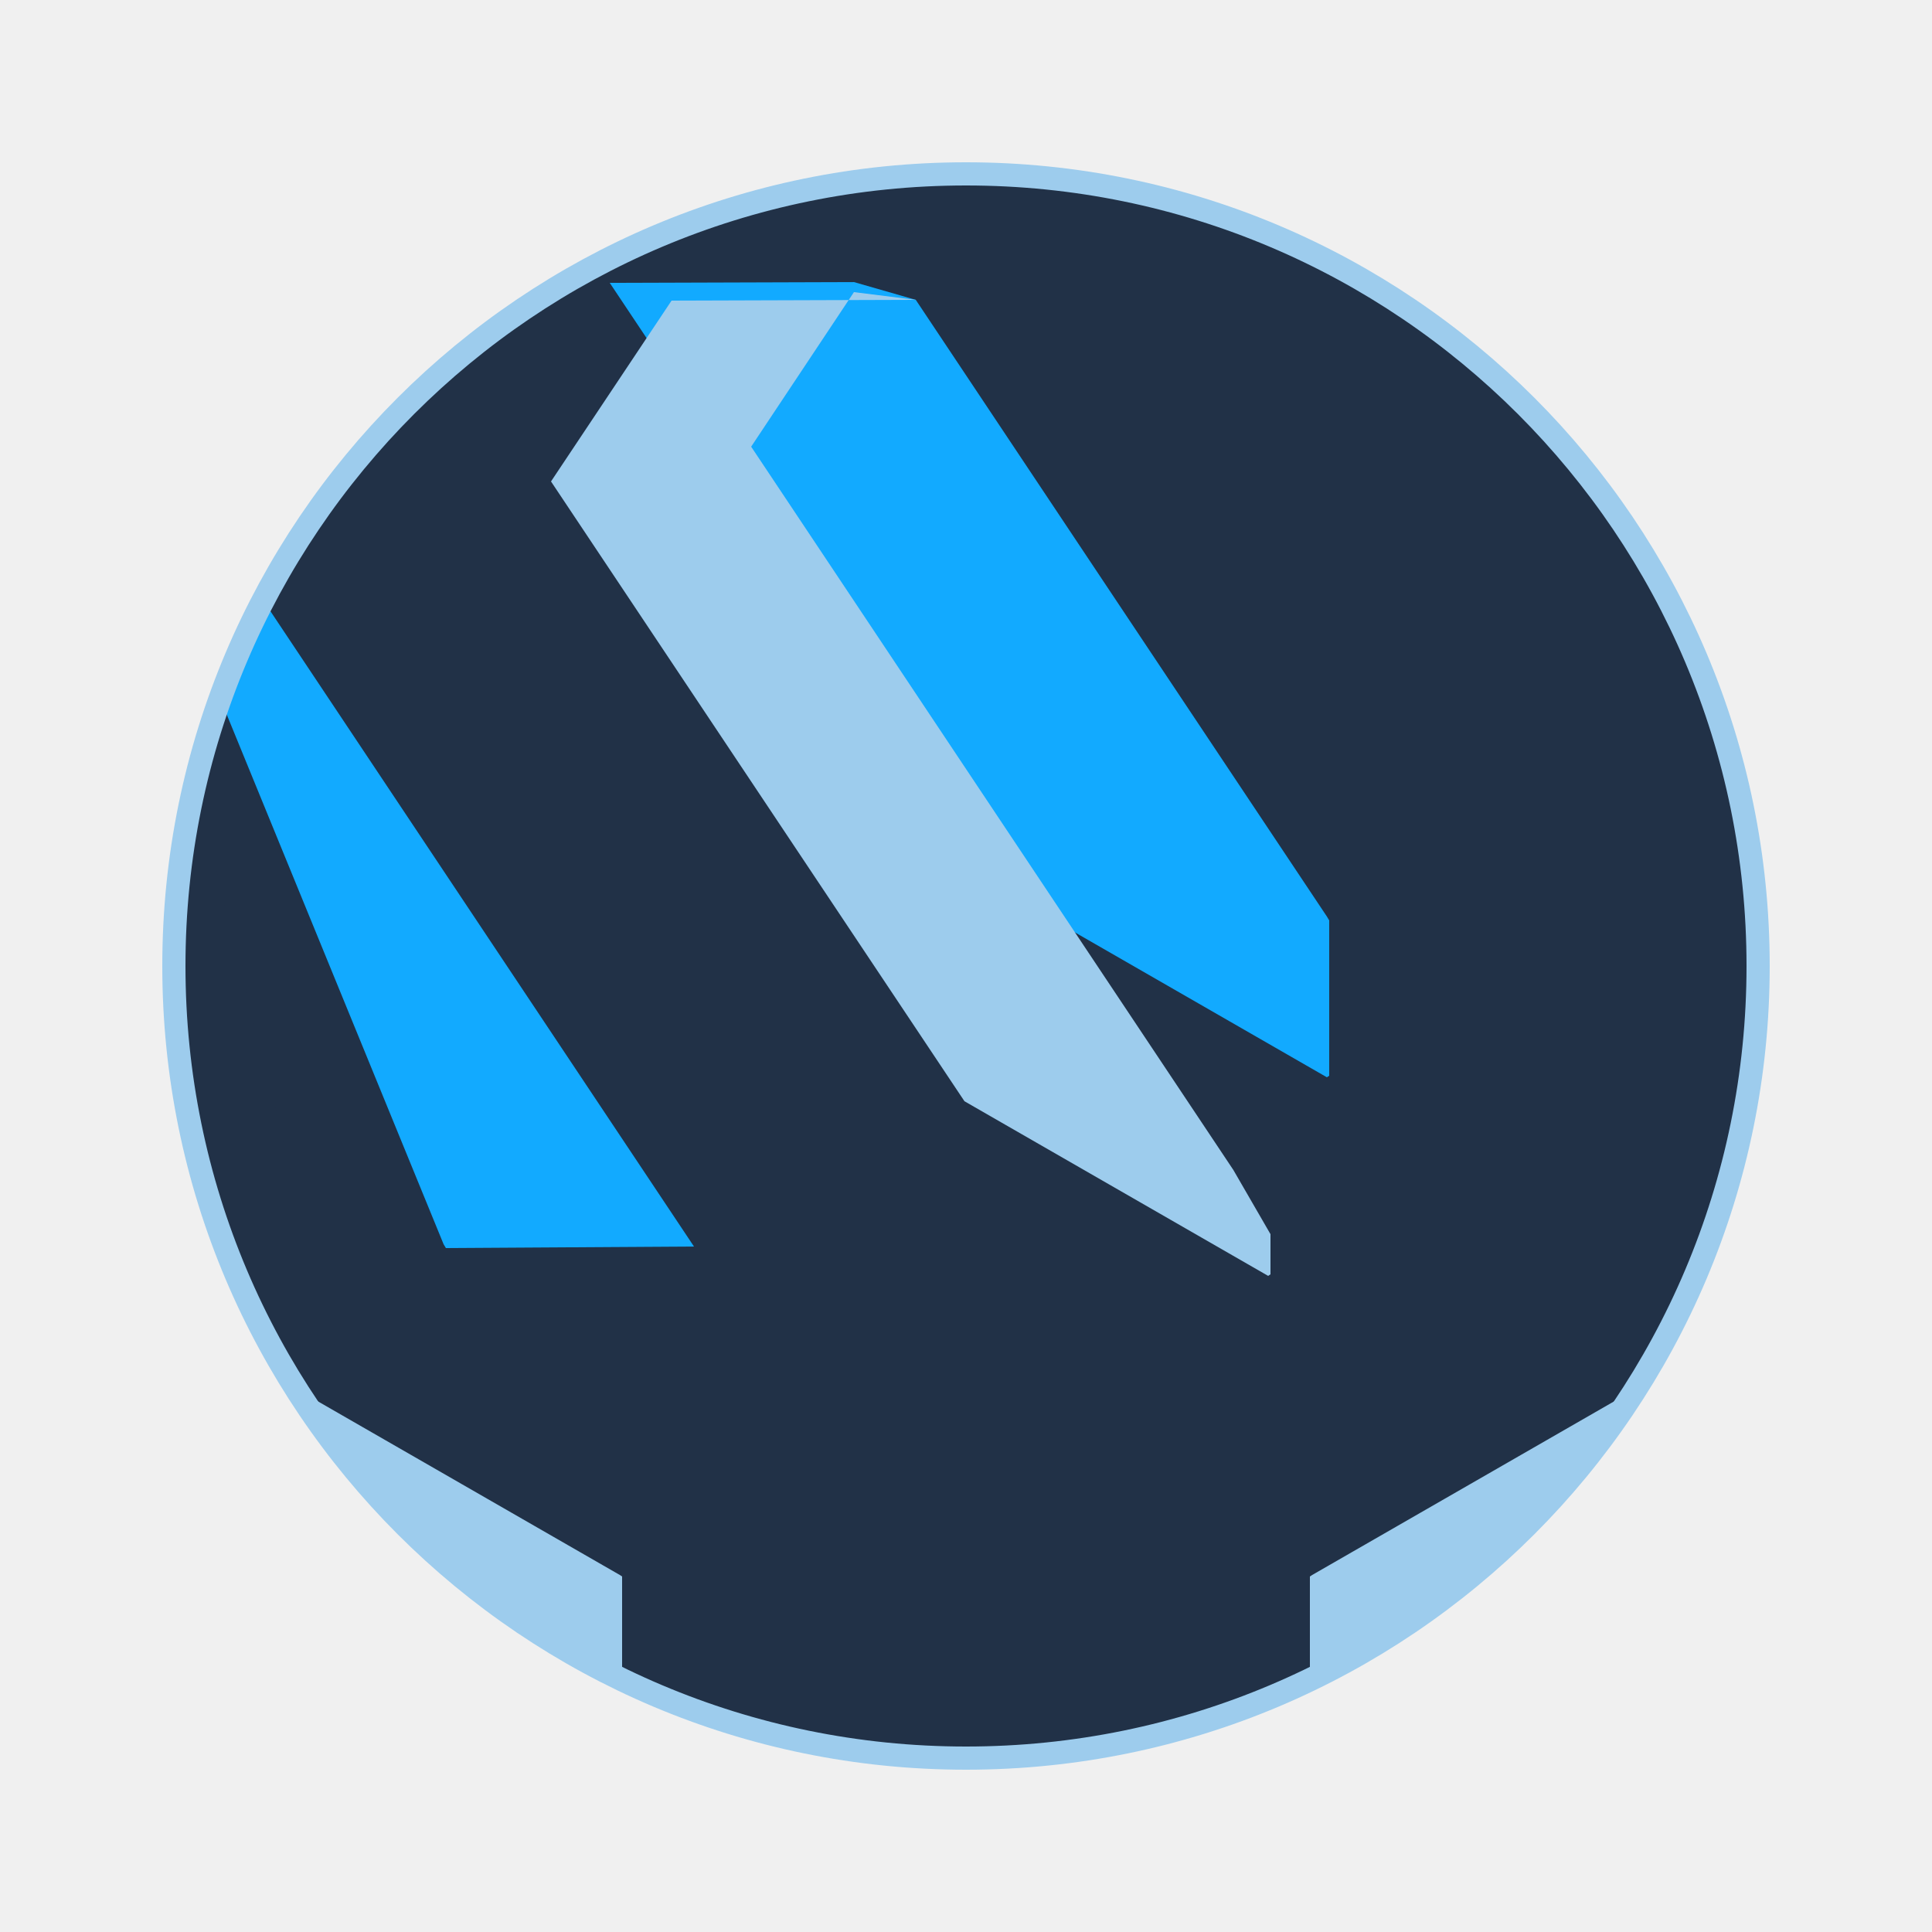
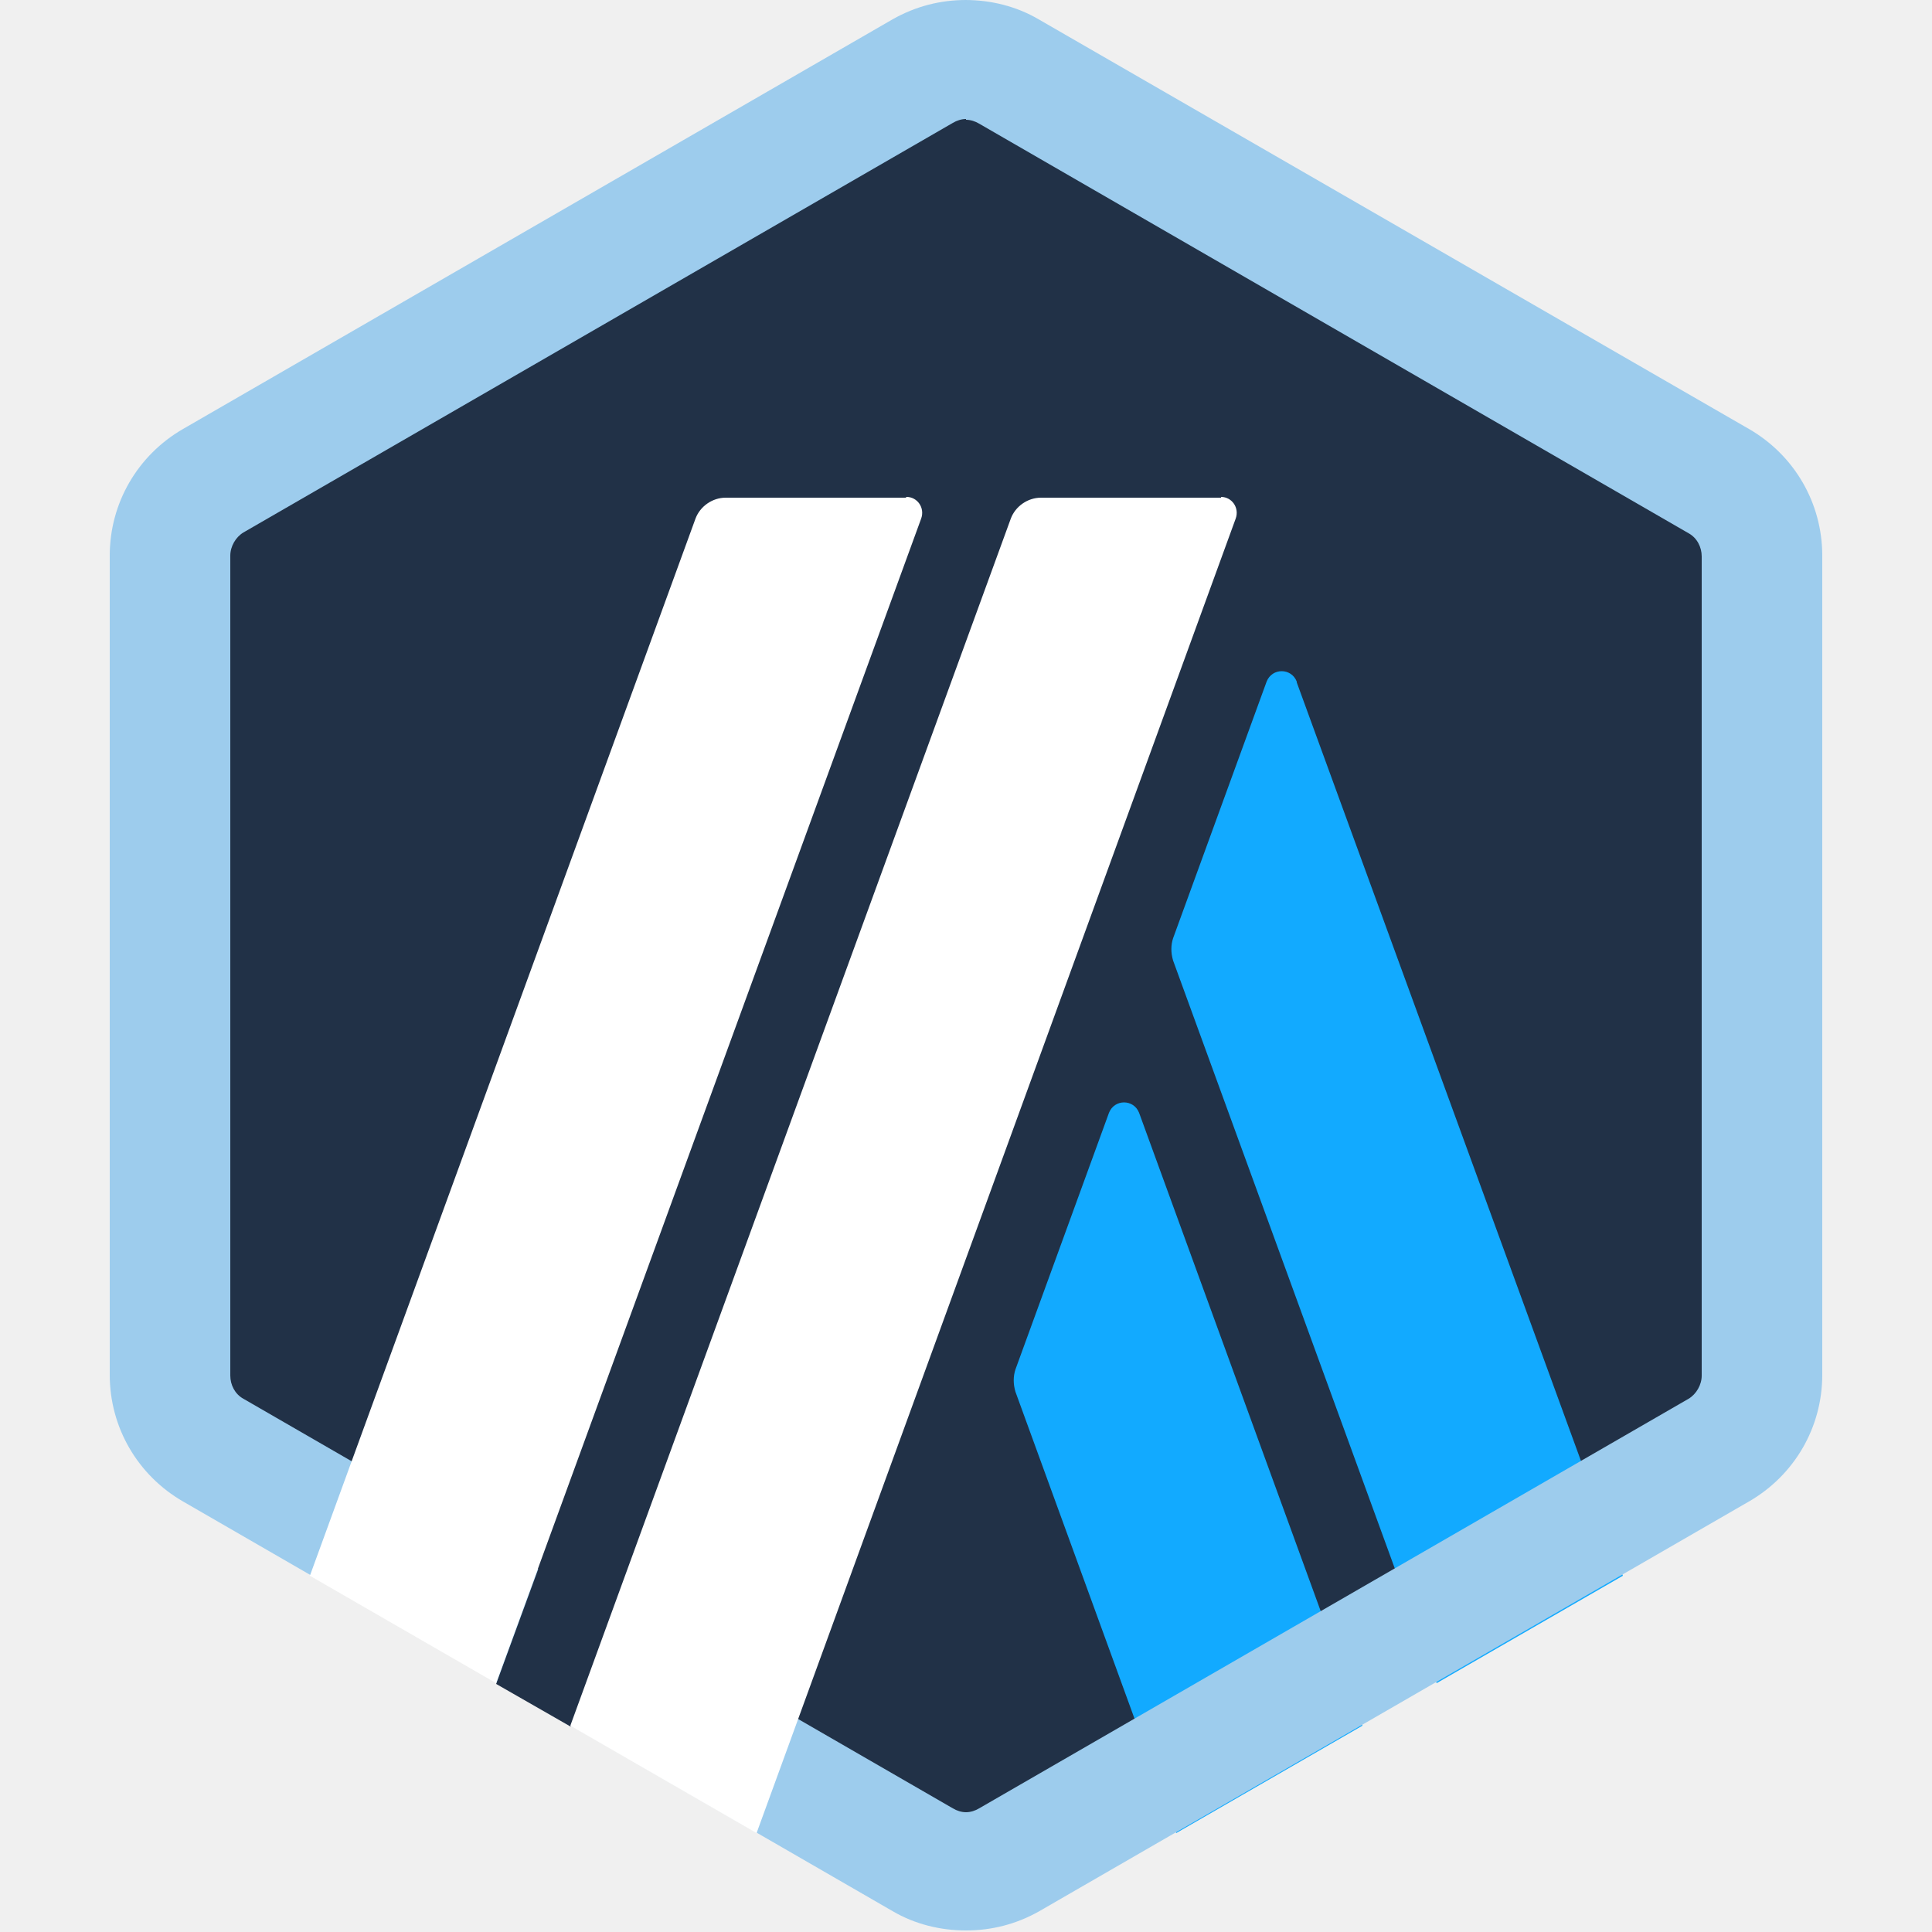
- <svg xmlns="http://www.w3.org/2000/svg" viewBox="0 0 2500 2500" fill="none">
-   <g clip-path="url(#a)">
-     <path fill="#213147" d="M0 0h2500v2500H0z" />
-     <path d="m226 760 48-83 624 936-321 2-3-5-348-850z" fill="#12AAFF" />
-     <path d="m1185 388 532 798 3 5v201l-3 2-393-226-535-802 316-1 80 23z" fill="#12AAFF" />
-     <path d="m1185 388-316 1-156 234 535 802 393 226 3-2v-52l-48-83-624-936 133-200 80 10z" fill="#9DCCED" />
-     <path fill="#213147" d="m0 0-.5 1779 802 462 3-2V2038l-348-200L0 0z" />
-     <path fill="#213147" d="M2500 0v1838l-802 462-3-2V2097l348-200L2500 0z" />
-     <path d="m457 2038 348 200V2040l-3-2-393-226 48 226z" fill="#9DCCED" />
-     <path d="m2043 2038-348 200V2040l3-2 393-226-48 226z" fill="#9DCCED" />
+ <svg xmlns="http://www.w3.org/2000/svg" version="1.1" id="Layer_1" x="0px" y="0px" viewBox="0 0 2500 2500" style="enable-background:new 0 0 2500 2500;" xml:space="preserve">
+   <style type="text/css">
+ 	.st0{fill:none;}
+ 	.st1{fill:#213147;}
+ 	.st2{fill:#12AAFF;}
+ 	.st3{fill:#9DCCED;}
+ 	.st4{fill:#FFFFFF;}
+ </style>
+   <g id="Layer_x0020_1">
+     <g id="_2405588477232">
+       <rect class="st0" width="2500" height="2500" />
+       <g>
+         <g>
+           <path class="st1" d="M226,760v980c0,63,33,120,88,152l849,490c54,31,121,31,175,0l849-490c54-31,88-89,88-152V760      c0-63-33-120-88-152l-849-490c-54-31-121-31-175,0L314,608c-54,31-87,89-87,152H226z" />
+           <g>
+             <g>
+               <g>
+                 <path class="st2" d="M1435,1440l-121,332c-3,9-3,19,0,29l208,571l241-139l-289-793C1467,1422,1442,1422,1435,1440z" />
+               </g>
+               <g>
+                 <path class="st2" d="M1678,882c-7-18-32-18-39,0l-121,332c-3,9-3,19,0,29l341,935l241-139L1678,883V882z" />
+               </g>
+             </g>
+           </g>
+           <g>
+             <path class="st3" d="M1250,155c6,0,12,2,17,5l918,530c11,6,17,18,17,30v1060c0,12-7,24-17,30l-918,530c-5,3-11,5-17,5       s-12-2-17-5l-918-530c-11-6-17-18-17-30V719c0-12,7-24,17-30l918-530c5-3,11-5,17-5l0,0V155z M1250,0c-33,0-65,8-95,25L237,555       c-59,34-95,96-95,164v1060c0,68,36,130,95,164l918,530c29,17,62,25,95,25s65-8,95-25l918-530c59-34,95-96,95-164V719       c0-68-36-130-95-164L1344,25c-29-17-62-25-95-25l0,0H1250z" />
+           </g>
+           <polygon class="st1" points="642,2179 727,1947 897,2088 738,2234     " />
+           <g>
+             <path class="st4" d="M1172,644H939c-17,0-33,11-39,27L401,2039l241,139l550-1507c5-14-5-28-19-28L1172,644z" />
+             <path class="st4" d="M1580,644h-233c-17,0-33,11-39,27L738,2233l241,139l620-1701c5-14-5-28-19-28V644z" />
+           </g>
+         </g>
+       </g>
+     </g>
  </g>
-   <rect x="225" y="225" width="2050" height="2050" rx="1025" stroke="#9DCCED" stroke-width="30" fill="none" />
-   <defs>
-     <clipPath id="a">
-       <rect x="225" y="225" width="2050" height="2050" rx="1025" fill="#fff" />
-     </clipPath>
-   </defs>
</svg>
